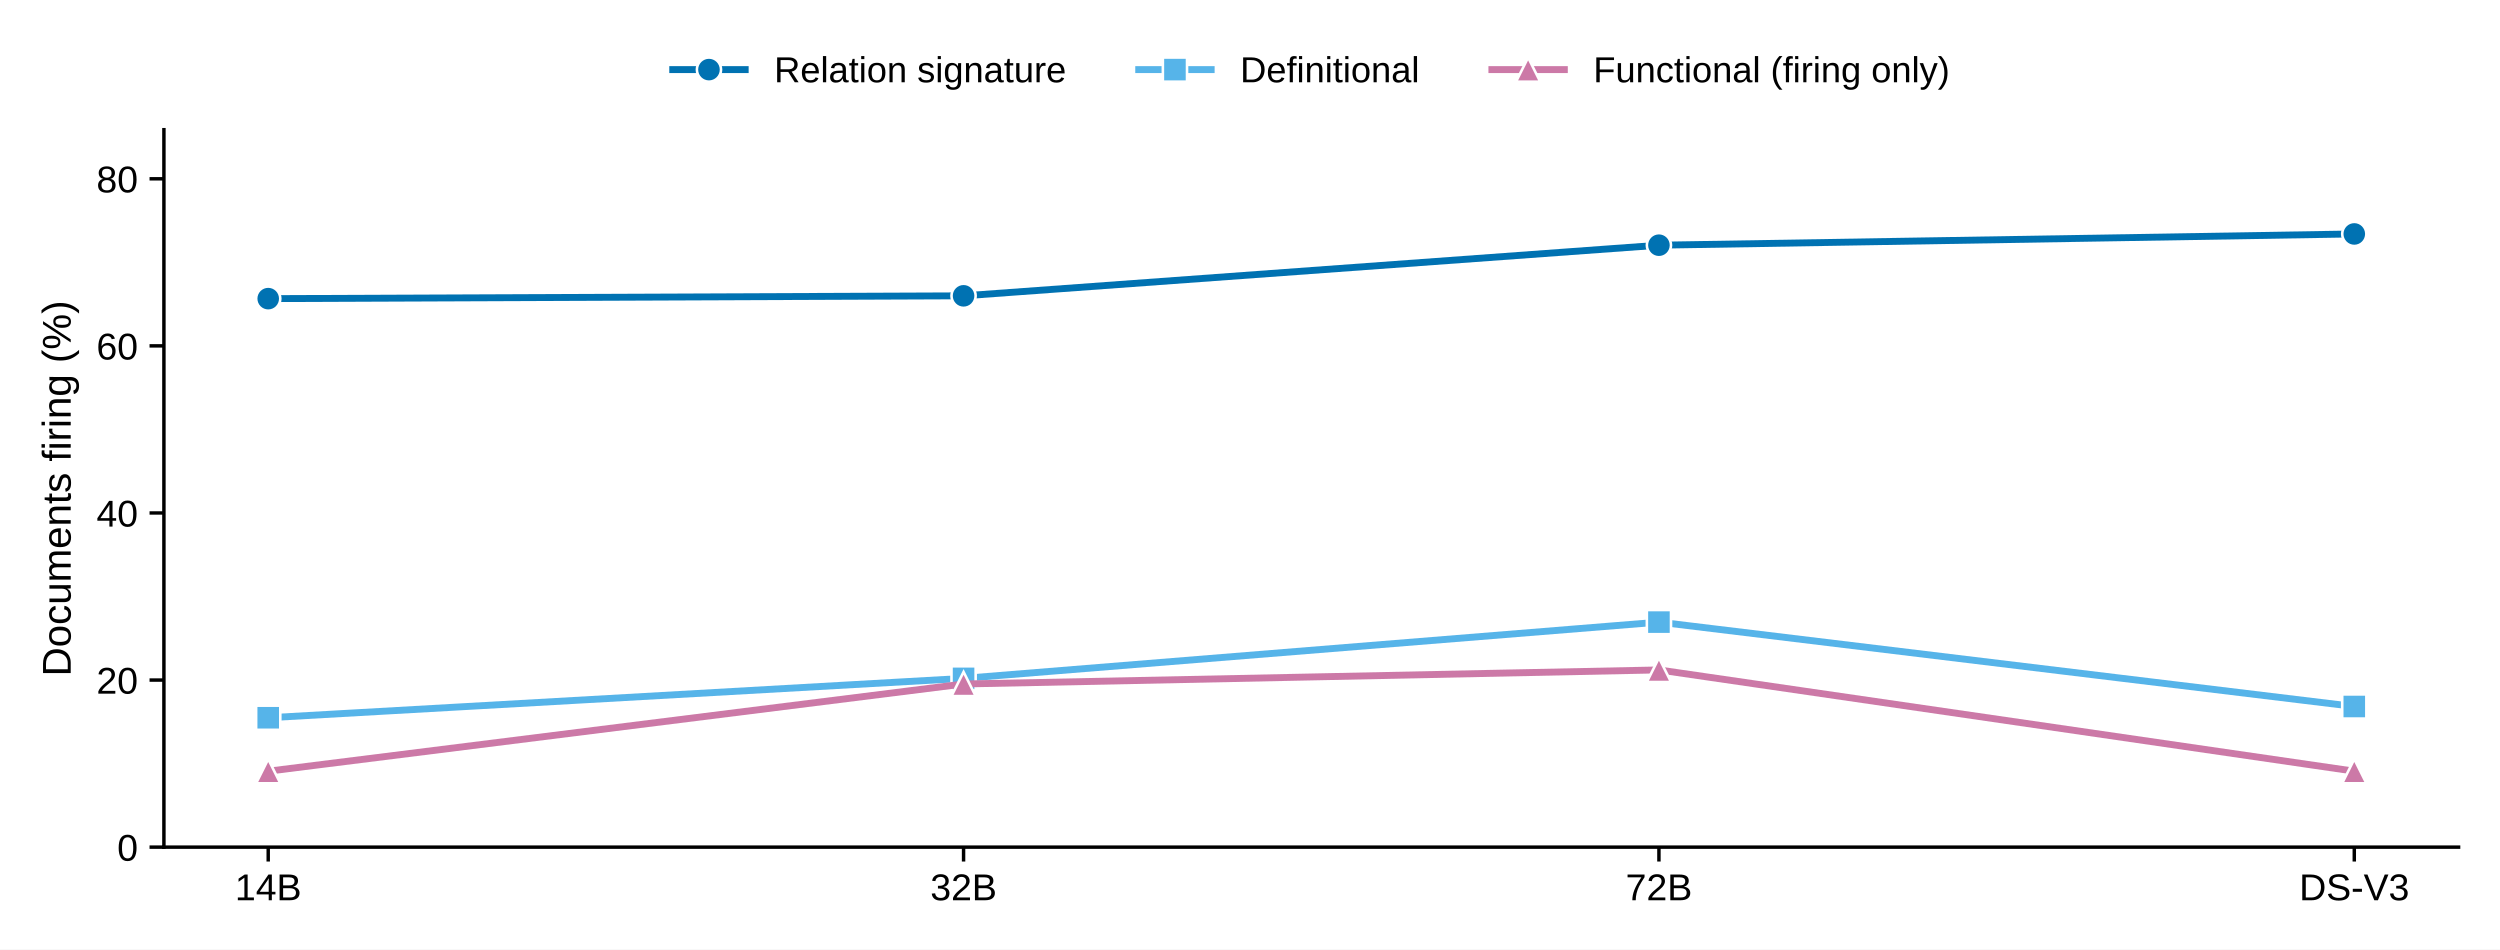
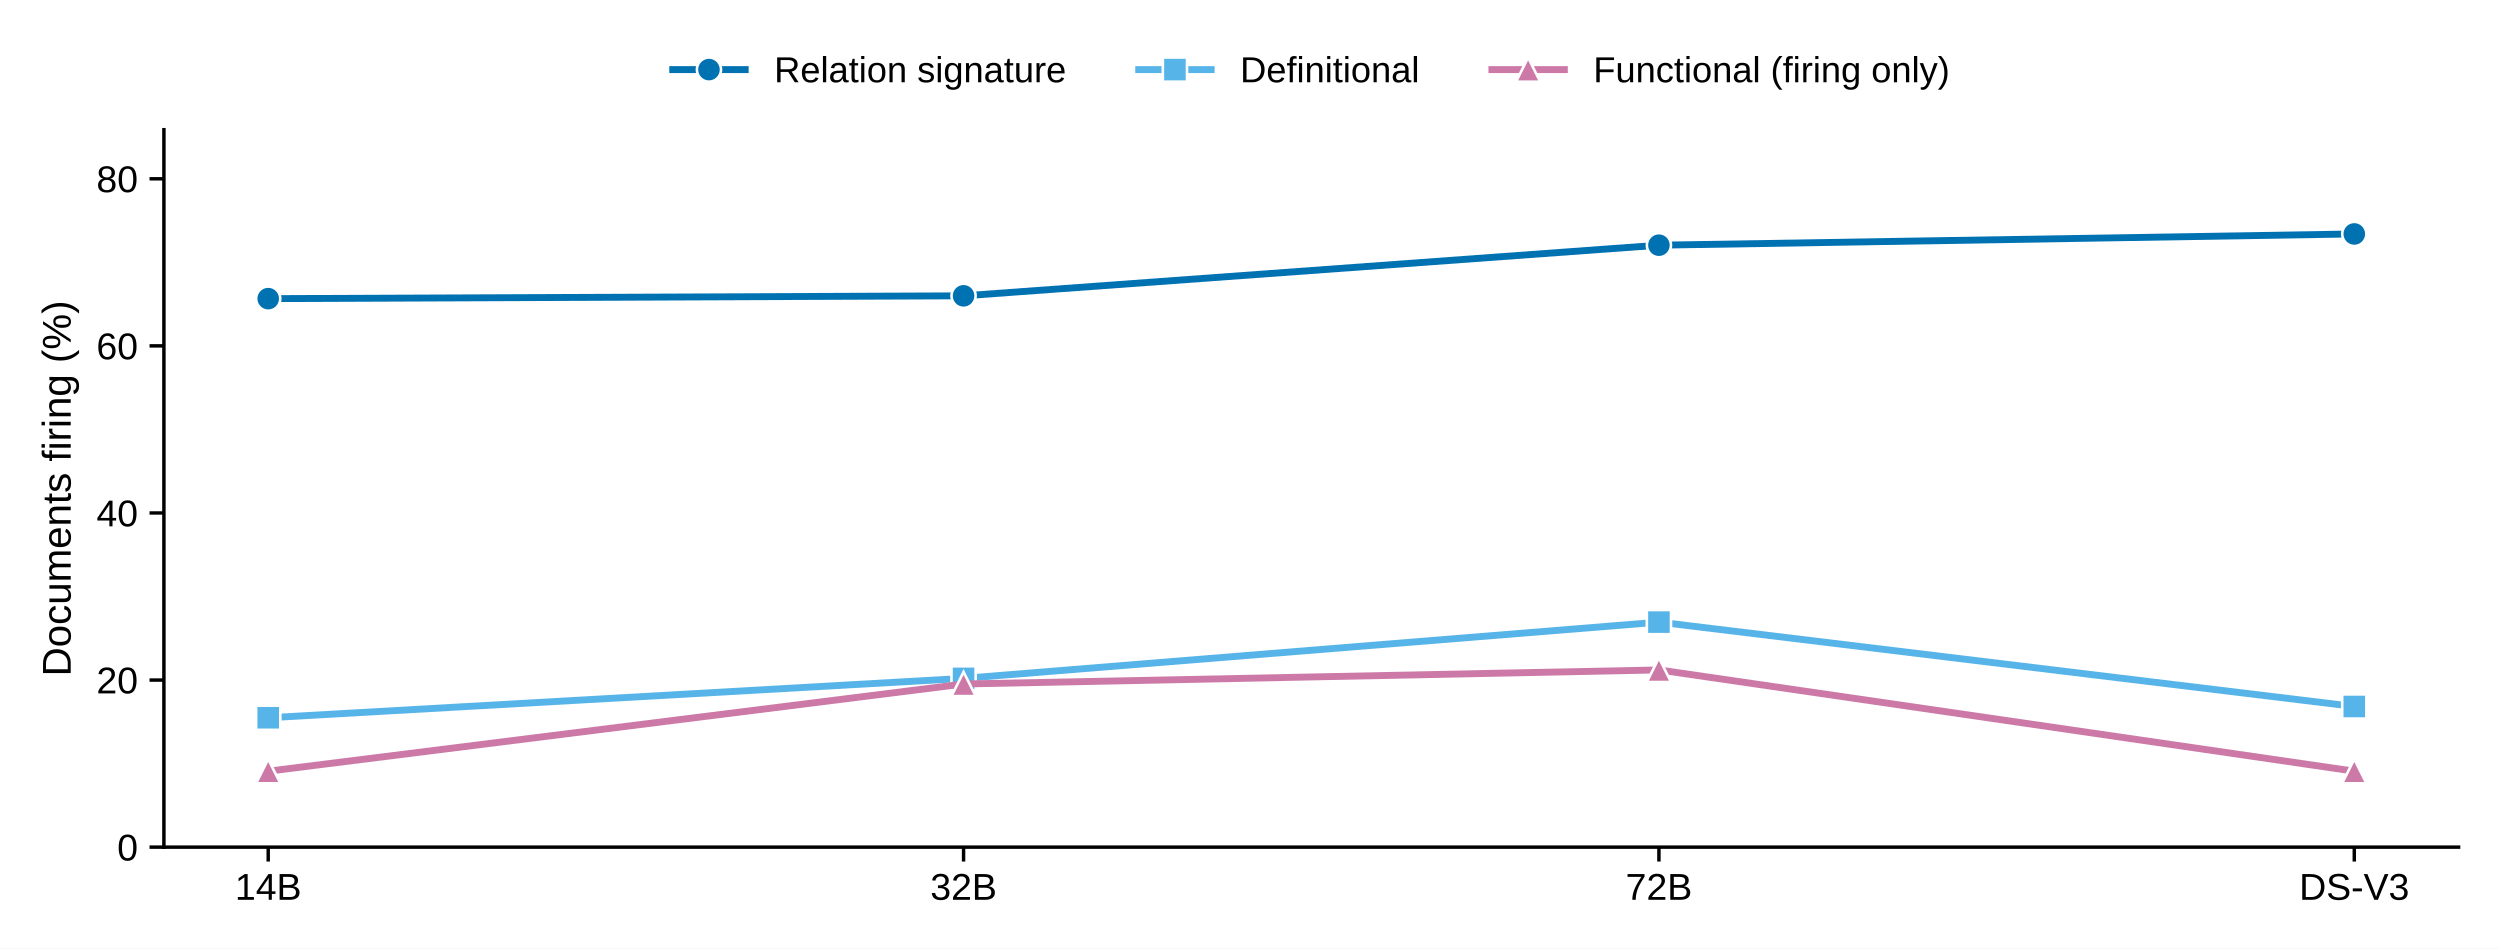
- <svg xmlns="http://www.w3.org/2000/svg" xmlns:xlink="http://www.w3.org/1999/xlink" width="434.669pt" height="165.09pt" viewBox="0 0 434.669 165.09" version="1.1">
+ <svg xmlns="http://www.w3.org/2000/svg" xmlns:xlink="http://www.w3.org/1999/xlink" width="434.668pt" height="164.934pt" viewBox="0 0 434.668 164.934" version="1.1">
  <defs>
    <style type="text/css">*{stroke-linejoin: round; stroke-linecap: butt}</style>
  </defs>
  <g id="figure_1">
    <g id="patch_1">
-       <path d="M 0 165.09 L 434.669 165.09 L 434.669 0 L 0 0 z " style="fill: #ffffff" />
+       <path d="M 0 164.934  L 434.668 164.934  L 434.668 -0  L 0 -0  z " style="fill: #ffffff" />
    </g>
    <g id="axes_1">
      <g id="patch_2">
-         <path d="M 28.499 147.29 L 427.469 147.29 L 427.469 22.55 L 28.499 22.55 z " style="fill: #ffffff" />
+         <path d="M 28.498 147.29  L 427.468 147.29  L 427.468 22.55  L 28.498 22.55  z " style="fill: #ffffff" />
      </g>
      <g id="matplotlib.axis_1">
        <g id="xtick_1">
          <g id="line2d_1">
            <defs>
-               <path id="m9c54ced5c7" d="M 0 0 L 0 2.5 " style="stroke: #000000; stroke-width: 0.6" />
+               <path id="m1b96031e76" d="M 0 0  L 0 2.5  " style="stroke: #000000; stroke-width: 0.6" />
            </defs>
            <g>
-               <use xlink:href="#m9c54ced5c7" x="46.634" y="147.29" style="stroke: #000000; stroke-width: 0.6" />
+               <use xlink:href="#m1b96031e76" x="46.633" y="147.29" style="stroke: #000000; stroke-width: 0.6" />
            </g>
          </g>
          <g id="text_1">
-             <text style="font-size: 6.5px; font-family: 'Arial', 'DejaVu Sans', 'Liberation Sans', sans-serif; text-anchor: middle" x="46.634" y="156.522" transform="rotate(-0 46.63369 156.5221)">14B</text>
+             <text style="font-size: 6.5px; font-family: 'Arial', 'DejaVu Sans', 'Liberation Sans', sans-serif; text-anchor: middle" x="46.633" y="156.442" transform="rotate(-0 46.63328 156.4421)">14B</text>
          </g>
        </g>
        <g id="xtick_2">
          <g id="line2d_2">
            <g>
-               <use xlink:href="#m9c54ced5c7" x="167.534" y="147.29" style="stroke: #000000; stroke-width: 0.6" />
+               <use xlink:href="#m1b96031e76" x="167.533" y="147.29" style="stroke: #000000; stroke-width: 0.6" />
            </g>
          </g>
          <g id="text_2">
-             <text style="font-size: 6.5px; font-family: 'Arial', 'DejaVu Sans', 'Liberation Sans', sans-serif; text-anchor: middle" x="167.534" y="156.522" transform="rotate(-0 167.5337 156.5221)">32B</text>
+             <text style="font-size: 6.5px; font-family: 'Arial', 'DejaVu Sans', 'Liberation Sans', sans-serif; text-anchor: middle" x="167.533" y="156.442" transform="rotate(-0 167.5333 156.4421)">32B</text>
          </g>
        </g>
        <g id="xtick_3">
          <g id="line2d_3">
            <g>
-               <use xlink:href="#m9c54ced5c7" x="288.434" y="147.29" style="stroke: #000000; stroke-width: 0.6" />
+               <use xlink:href="#m1b96031e76" x="288.433" y="147.29" style="stroke: #000000; stroke-width: 0.6" />
            </g>
          </g>
          <g id="text_3">
-             <text style="font-size: 6.5px; font-family: 'Arial', 'DejaVu Sans', 'Liberation Sans', sans-serif; text-anchor: middle" x="288.434" y="156.522" transform="rotate(-0 288.4337 156.5221)">72B</text>
+             <text style="font-size: 6.5px; font-family: 'Arial', 'DejaVu Sans', 'Liberation Sans', sans-serif; text-anchor: middle" x="288.433" y="156.442" transform="rotate(-0 288.4333 156.4421)">72B</text>
          </g>
        </g>
        <g id="xtick_4">
          <g id="line2d_4">
            <g>
-               <use xlink:href="#m9c54ced5c7" x="409.334" y="147.29" style="stroke: #000000; stroke-width: 0.6" />
+               <use xlink:href="#m1b96031e76" x="409.333" y="147.29" style="stroke: #000000; stroke-width: 0.6" />
            </g>
          </g>
          <g id="text_4">
-             <text style="font-size: 6.5px; font-family: 'Arial', 'DejaVu Sans', 'Liberation Sans', sans-serif; text-anchor: middle" x="409.334" y="156.522" transform="rotate(-0 409.3337 156.5221)">DS-V3</text>
+             <text style="font-size: 6.5px; font-family: 'Arial', 'DejaVu Sans', 'Liberation Sans', sans-serif; text-anchor: middle" x="409.333" y="156.442" transform="rotate(-0 409.3333 156.4421)">DS-V3</text>
          </g>
        </g>
      </g>
      <g id="matplotlib.axis_2">
        <g id="ytick_1">
          <g id="line2d_5">
            <defs>
-               <path id="mfb6f5998d5" d="M 0 0 L -2.5 0 " style="stroke: #000000; stroke-width: 0.6" />
+               <path id="m28e3e0bd9f" d="M 0 0  L -2.5 0  " style="stroke: #000000; stroke-width: 0.6" />
            </defs>
            <g>
-               <use xlink:href="#mfb6f5998d5" x="28.499" y="147.29" style="stroke: #000000; stroke-width: 0.6" />
+               <use xlink:href="#m28e3e0bd9f" x="28.498" y="147.29" style="stroke: #000000; stroke-width: 0.6" />
            </g>
          </g>
          <g id="text_5">
-             <text style="font-size: 6.5px; font-family: 'Arial', 'DejaVu Sans', 'Liberation Sans', sans-serif; text-anchor: end" x="23.999" y="149.656" transform="rotate(-0 23.99869 149.656)">0</text>
+             <text style="font-size: 6.5px; font-family: 'Arial', 'DejaVu Sans', 'Liberation Sans', sans-serif; text-anchor: end" x="23.998" y="149.616" transform="rotate(-0 23.99828 149.6158)">0</text>
          </g>
        </g>
        <g id="ytick_2">
          <g id="line2d_6">
            <g>
-               <use xlink:href="#mfb6f5998d5" x="28.499" y="118.24" style="stroke: #000000; stroke-width: 0.6" />
+               <use xlink:href="#m28e3e0bd9f" x="28.498" y="118.239" style="stroke: #000000; stroke-width: 0.6" />
            </g>
          </g>
          <g id="text_6">
-             <text style="font-size: 6.5px; font-family: 'Arial', 'DejaVu Sans', 'Liberation Sans', sans-serif; text-anchor: end" x="23.999" y="120.606" transform="rotate(-0 23.99869 120.6058)">20</text>
+             <text style="font-size: 6.5px; font-family: 'Arial', 'DejaVu Sans', 'Liberation Sans', sans-serif; text-anchor: end" x="23.998" y="120.566" transform="rotate(-0 23.99828 120.5656)">20</text>
          </g>
        </g>
        <g id="ytick_3">
          <g id="line2d_7">
            <g>
-               <use xlink:href="#mfb6f5998d5" x="28.499" y="89.189" style="stroke: #000000; stroke-width: 0.6" />
+               <use xlink:href="#m28e3e0bd9f" x="28.498" y="89.189" style="stroke: #000000; stroke-width: 0.6" />
            </g>
          </g>
          <g id="text_7">
-             <text style="font-size: 6.5px; font-family: 'Arial', 'DejaVu Sans', 'Liberation Sans', sans-serif; text-anchor: end" x="23.999" y="91.556" transform="rotate(-0 23.99869 91.55552)">40</text>
+             <text style="font-size: 6.5px; font-family: 'Arial', 'DejaVu Sans', 'Liberation Sans', sans-serif; text-anchor: end" x="23.998" y="91.515" transform="rotate(-0 23.99828 91.51535)">40</text>
          </g>
        </g>
        <g id="ytick_4">
          <g id="line2d_8">
            <g>
-               <use xlink:href="#mfb6f5998d5" x="28.499" y="60.139" style="stroke: #000000; stroke-width: 0.6" />
+               <use xlink:href="#m28e3e0bd9f" x="28.498" y="60.139" style="stroke: #000000; stroke-width: 0.6" />
            </g>
          </g>
          <g id="text_8">
-             <text style="font-size: 6.5px; font-family: 'Arial', 'DejaVu Sans', 'Liberation Sans', sans-serif; text-anchor: end" x="23.999" y="62.505" transform="rotate(-0 23.99869 62.50527)">60</text>
+             <text style="font-size: 6.5px; font-family: 'Arial', 'DejaVu Sans', 'Liberation Sans', sans-serif; text-anchor: end" x="23.998" y="62.465" transform="rotate(-0 23.99828 62.4651)">60</text>
          </g>
        </g>
        <g id="ytick_5">
          <g id="line2d_9">
            <g>
-               <use xlink:href="#mfb6f5998d5" x="28.499" y="31.089" style="stroke: #000000; stroke-width: 0.6" />
+               <use xlink:href="#m28e3e0bd9f" x="28.498" y="31.089" style="stroke: #000000; stroke-width: 0.6" />
            </g>
          </g>
          <g id="text_9">
-             <text style="font-size: 6.5px; font-family: 'Arial', 'DejaVu Sans', 'Liberation Sans', sans-serif; text-anchor: end" x="23.999" y="33.455" transform="rotate(-0 23.99869 33.45503)">80</text>
+             <text style="font-size: 6.5px; font-family: 'Arial', 'DejaVu Sans', 'Liberation Sans', sans-serif; text-anchor: end" x="23.998" y="33.415" transform="rotate(-0 23.99828 33.41486)">80</text>
          </g>
        </g>
        <g id="text_10">
-           <text style="font-size: 7px; font-family: 'Arial', 'DejaVu Sans', 'Liberation Sans', sans-serif; text-anchor: middle" x="12.296" y="84.92" transform="rotate(-90 12.29619 84.91993)">Documents firing (%)</text>
+           <text style="font-size: 7px; font-family: 'Arial', 'DejaVu Sans', 'Liberation Sans', sans-serif; text-anchor: middle" x="12.296" y="84.92" transform="rotate(-90 12.29578 84.91956)">Documents firing (%)</text>
        </g>
      </g>
      <g id="line2d_10">
-         <path d="M 46.634 51.923 L 167.534 51.434 L 288.434 42.631 L 409.334 40.675 " clip-path="url(#p462305b7a8)" style="fill: none; stroke: #0072b2; stroke-width: 1.2; stroke-linecap: square" />
+         <path d="M 46.633 51.923  L 167.533 51.434  L 288.433 42.63  L 409.333 40.674  " clip-path="url(#pd39424af1b)" style="fill: none; stroke: #0072b2; stroke-width: 1.2; stroke-linecap: square" />
        <defs>
-           <path id="m9f0df0e9cb" d="M 0 2.1 C 0.557 2.1 1.091 1.879 1.485 1.485 C 1.879 1.091 2.1 0.557 2.1 0 C 2.1 -0.557 1.879 -1.091 1.485 -1.485 C 1.091 -1.879 0.557 -2.1 0 -2.1 C -0.557 -2.1 -1.091 -1.879 -1.485 -1.485 C -1.879 -1.091 -2.1 -0.557 -2.1 0 C -2.1 0.557 -1.879 1.091 -1.485 1.485 C -1.091 1.879 -0.557 2.1 0 2.1 z " style="stroke: #ffffff; stroke-width: 0.45" />
+           <path id="m7fc9ceed99" d="M 0 2.1  C 0.557 2.1 1.091 1.879 1.485 1.485  C 1.879 1.091 2.1 0.557 2.1 0  C 2.1 -0.557 1.879 -1.091 1.485 -1.485  C 1.091 -1.879 0.557 -2.1 0 -2.1  C -0.557 -2.1 -1.091 -1.879 -1.485 -1.485  C -1.879 -1.091 -2.1 -0.557 -2.1 0  C -2.1 0.557 -1.879 1.091 -1.485 1.485  C -1.091 1.879 -0.557 2.1 0 2.1  z " style="stroke: #ffffff; stroke-width: 0.45" />
        </defs>
-         <g clip-path="url(#p462305b7a8)">
-           <use xlink:href="#m9f0df0e9cb" x="46.634" y="51.923" style="fill: #0072b2; stroke: #ffffff; stroke-width: 0.45" />
-           <use xlink:href="#m9f0df0e9cb" x="167.534" y="51.434" style="fill: #0072b2; stroke: #ffffff; stroke-width: 0.45" />
-           <use xlink:href="#m9f0df0e9cb" x="288.434" y="42.631" style="fill: #0072b2; stroke: #ffffff; stroke-width: 0.45" />
-           <use xlink:href="#m9f0df0e9cb" x="409.334" y="40.675" style="fill: #0072b2; stroke: #ffffff; stroke-width: 0.45" />
+         <g clip-path="url(#pd39424af1b)">
+           <use xlink:href="#m7fc9ceed99" x="46.633" y="51.923" style="fill: #0072b2; stroke: #ffffff; stroke-width: 0.45" />
+           <use xlink:href="#m7fc9ceed99" x="167.533" y="51.434" style="fill: #0072b2; stroke: #ffffff; stroke-width: 0.45" />
+           <use xlink:href="#m7fc9ceed99" x="288.433" y="42.63" style="fill: #0072b2; stroke: #ffffff; stroke-width: 0.45" />
+           <use xlink:href="#m7fc9ceed99" x="409.333" y="40.674" style="fill: #0072b2; stroke: #ffffff; stroke-width: 0.45" />
        </g>
      </g>
      <g id="line2d_11">
-         <path d="M 46.634 124.793 L 167.534 117.946 L 288.434 108.165 L 409.334 122.837 " clip-path="url(#p462305b7a8)" style="fill: none; stroke: #56b4e9; stroke-width: 1.2; stroke-linecap: square" />
+         <path d="M 46.633 124.793  L 167.533 117.946  L 288.433 108.165  L 409.333 122.836  " clip-path="url(#pd39424af1b)" style="fill: none; stroke: #56b4e9; stroke-width: 1.2; stroke-linecap: square" />
        <defs>
-           <path id="m44f005ca89" d="M -2.1 2.1 L 2.1 2.1 L 2.1 -2.1 L -2.1 -2.1 z " style="stroke: #ffffff; stroke-width: 0.45; stroke-linejoin: miter" />
+           <path id="m5c793b0f82" d="M -2.1 2.1  L 2.1 2.1  L 2.1 -2.1  L -2.1 -2.1  z " style="stroke: #ffffff; stroke-width: 0.45; stroke-linejoin: miter" />
        </defs>
-         <g clip-path="url(#p462305b7a8)">
-           <use xlink:href="#m44f005ca89" x="46.634" y="124.793" style="fill: #56b4e9; stroke: #ffffff; stroke-width: 0.45; stroke-linejoin: miter" />
-           <use xlink:href="#m44f005ca89" x="167.534" y="117.946" style="fill: #56b4e9; stroke: #ffffff; stroke-width: 0.45; stroke-linejoin: miter" />
-           <use xlink:href="#m44f005ca89" x="288.434" y="108.165" style="fill: #56b4e9; stroke: #ffffff; stroke-width: 0.45; stroke-linejoin: miter" />
-           <use xlink:href="#m44f005ca89" x="409.334" y="122.837" style="fill: #56b4e9; stroke: #ffffff; stroke-width: 0.45; stroke-linejoin: miter" />
+         <g clip-path="url(#pd39424af1b)">
+           <use xlink:href="#m5c793b0f82" x="46.633" y="124.793" style="fill: #56b4e9; stroke: #ffffff; stroke-width: 0.45; stroke-linejoin: miter" />
+           <use xlink:href="#m5c793b0f82" x="167.533" y="117.946" style="fill: #56b4e9; stroke: #ffffff; stroke-width: 0.45; stroke-linejoin: miter" />
+           <use xlink:href="#m5c793b0f82" x="288.433" y="108.165" style="fill: #56b4e9; stroke: #ffffff; stroke-width: 0.45; stroke-linejoin: miter" />
+           <use xlink:href="#m5c793b0f82" x="409.333" y="122.836" style="fill: #56b4e9; stroke: #ffffff; stroke-width: 0.45; stroke-linejoin: miter" />
        </g>
      </g>
      <g id="line2d_12">
-         <path d="M 46.634 134.085 L 167.534 118.924 L 288.434 116.479 L 409.334 134.085 " clip-path="url(#p462305b7a8)" style="fill: none; stroke: #cc79a7; stroke-width: 1.2; stroke-linecap: square" />
+         <path d="M 46.633 134.085  L 167.533 118.924  L 288.433 116.479  L 409.333 134.085  " clip-path="url(#pd39424af1b)" style="fill: none; stroke: #cc79a7; stroke-width: 1.2; stroke-linecap: square" />
        <defs>
-           <path id="m0f0b2f9c8d" d="M 0 -2.1 L -2.1 2.1 L 2.1 2.1 z " style="stroke: #ffffff; stroke-width: 0.45; stroke-linejoin: miter" />
+           <path id="me03c12e79d" d="M 0 -2.1  L -2.1 2.1  L 2.1 2.1  z " style="stroke: #ffffff; stroke-width: 0.45; stroke-linejoin: miter" />
        </defs>
-         <g clip-path="url(#p462305b7a8)">
-           <use xlink:href="#m0f0b2f9c8d" x="46.634" y="134.085" style="fill: #cc79a7; stroke: #ffffff; stroke-width: 0.45; stroke-linejoin: miter" />
-           <use xlink:href="#m0f0b2f9c8d" x="167.534" y="118.924" style="fill: #cc79a7; stroke: #ffffff; stroke-width: 0.45; stroke-linejoin: miter" />
-           <use xlink:href="#m0f0b2f9c8d" x="288.434" y="116.479" style="fill: #cc79a7; stroke: #ffffff; stroke-width: 0.45; stroke-linejoin: miter" />
-           <use xlink:href="#m0f0b2f9c8d" x="409.334" y="134.085" style="fill: #cc79a7; stroke: #ffffff; stroke-width: 0.45; stroke-linejoin: miter" />
+         <g clip-path="url(#pd39424af1b)">
+           <use xlink:href="#me03c12e79d" x="46.633" y="134.085" style="fill: #cc79a7; stroke: #ffffff; stroke-width: 0.45; stroke-linejoin: miter" />
+           <use xlink:href="#me03c12e79d" x="167.533" y="118.924" style="fill: #cc79a7; stroke: #ffffff; stroke-width: 0.45; stroke-linejoin: miter" />
+           <use xlink:href="#me03c12e79d" x="288.433" y="116.479" style="fill: #cc79a7; stroke: #ffffff; stroke-width: 0.45; stroke-linejoin: miter" />
+           <use xlink:href="#me03c12e79d" x="409.333" y="134.085" style="fill: #cc79a7; stroke: #ffffff; stroke-width: 0.45; stroke-linejoin: miter" />
        </g>
      </g>
      <g id="patch_3">
-         <path d="M 28.499 147.29 L 28.499 22.55 " style="fill: none; stroke: #000000; stroke-width: 0.6; stroke-linejoin: miter; stroke-linecap: square" />
+         <path d="M 28.498 147.29  L 28.498 22.55  " style="fill: none; stroke: #000000; stroke-width: 0.6; stroke-linejoin: miter; stroke-linecap: square" />
      </g>
      <g id="patch_4">
-         <path d="M 28.499 147.29 L 427.469 147.29 " style="fill: none; stroke: #000000; stroke-width: 0.6; stroke-linejoin: miter; stroke-linecap: square" />
+         <path d="M 28.498 147.29  L 427.468 147.29  " style="fill: none; stroke: #000000; stroke-width: 0.6; stroke-linejoin: miter; stroke-linecap: square" />
      </g>
      <g id="legend_1">
        <g id="line2d_13">
-           <path d="M 116.966 12.102 L 123.266 12.102 L 129.566 12.102 " style="fill: none; stroke: #0072b2; stroke-width: 1.2; stroke-linecap: square" />
+           <path d="M 116.965 12.101  L 123.265 12.101  L 129.565 12.101  " style="fill: none; stroke: #0072b2; stroke-width: 1.2; stroke-linecap: square" />
          <g>
-             <use xlink:href="#m9f0df0e9cb" x="123.266" y="12.102" style="fill: #0072b2; stroke: #ffffff; stroke-width: 0.45" />
+             <use xlink:href="#m7fc9ceed99" x="123.265" y="12.101" style="fill: #0072b2; stroke: #ffffff; stroke-width: 0.45" />
          </g>
        </g>
        <g id="text_11">
-           <text style="font-size: 6.3px; font-family: 'Arial', 'DejaVu Sans', 'Liberation Sans', sans-serif; text-anchor: start" x="134.606" y="14.307" transform="rotate(-0 134.6059 14.30657)">Relation signature</text>
+           <text style="font-size: 6.3px; font-family: 'Arial', 'DejaVu Sans', 'Liberation Sans', sans-serif; text-anchor: start" x="134.605" y="14.306" transform="rotate(-0 134.6055 14.3062)">Relation signature</text>
        </g>
        <g id="line2d_14">
-           <path d="M 197.984 12.102 L 204.284 12.102 L 210.584 12.102 " style="fill: none; stroke: #56b4e9; stroke-width: 1.2; stroke-linecap: square" />
+           <path d="M 197.983 12.101  L 204.283 12.101  L 210.583 12.101  " style="fill: none; stroke: #56b4e9; stroke-width: 1.2; stroke-linecap: square" />
          <g>
-             <use xlink:href="#m44f005ca89" x="204.284" y="12.102" style="fill: #56b4e9; stroke: #ffffff; stroke-width: 0.45; stroke-linejoin: miter" />
+             <use xlink:href="#m5c793b0f82" x="204.283" y="12.101" style="fill: #56b4e9; stroke: #ffffff; stroke-width: 0.45; stroke-linejoin: miter" />
          </g>
        </g>
        <g id="text_12">
-           <text style="font-size: 6.3px; font-family: 'Arial', 'DejaVu Sans', 'Liberation Sans', sans-serif; text-anchor: start" x="215.624" y="14.307" transform="rotate(-0 215.6239 14.30657)">Definitional</text>
+           <text style="font-size: 6.3px; font-family: 'Arial', 'DejaVu Sans', 'Liberation Sans', sans-serif; text-anchor: start" x="215.623" y="14.306" transform="rotate(-0 215.6235 14.3062)">Definitional</text>
        </g>
        <g id="line2d_15">
-           <path d="M 259.39 12.102 L 265.69 12.102 L 271.99 12.102 " style="fill: none; stroke: #cc79a7; stroke-width: 1.2; stroke-linecap: square" />
+           <path d="M 259.39 12.101  L 265.69 12.101  L 271.99 12.101  " style="fill: none; stroke: #cc79a7; stroke-width: 1.2; stroke-linecap: square" />
          <g>
-             <use xlink:href="#m0f0b2f9c8d" x="265.69" y="12.102" style="fill: #cc79a7; stroke: #ffffff; stroke-width: 0.45; stroke-linejoin: miter" />
+             <use xlink:href="#me03c12e79d" x="265.69" y="12.101" style="fill: #cc79a7; stroke: #ffffff; stroke-width: 0.45; stroke-linejoin: miter" />
          </g>
        </g>
        <g id="text_13">
-           <text style="font-size: 6.3px; font-family: 'Arial', 'DejaVu Sans', 'Liberation Sans', sans-serif; text-anchor: start" x="277.03" y="14.307" transform="rotate(-0 277.0302 14.30657)">Functional (firing only)</text>
+           <text style="font-size: 6.3px; font-family: 'Arial', 'DejaVu Sans', 'Liberation Sans', sans-serif; text-anchor: start" x="277.03" y="14.306" transform="rotate(-0 277.0298 14.3062)">Functional (firing only)</text>
        </g>
      </g>
    </g>
  </g>
  <defs>
-     <clipPath id="p462305b7a8">
-       <rect x="28.499" y="22.55" width="398.97" height="124.74" />
+     <clipPath id="pd39424af1b">
+       <rect x="28.498" y="22.55" width="398.97" height="124.74" />
    </clipPath>
  </defs>
</svg>
